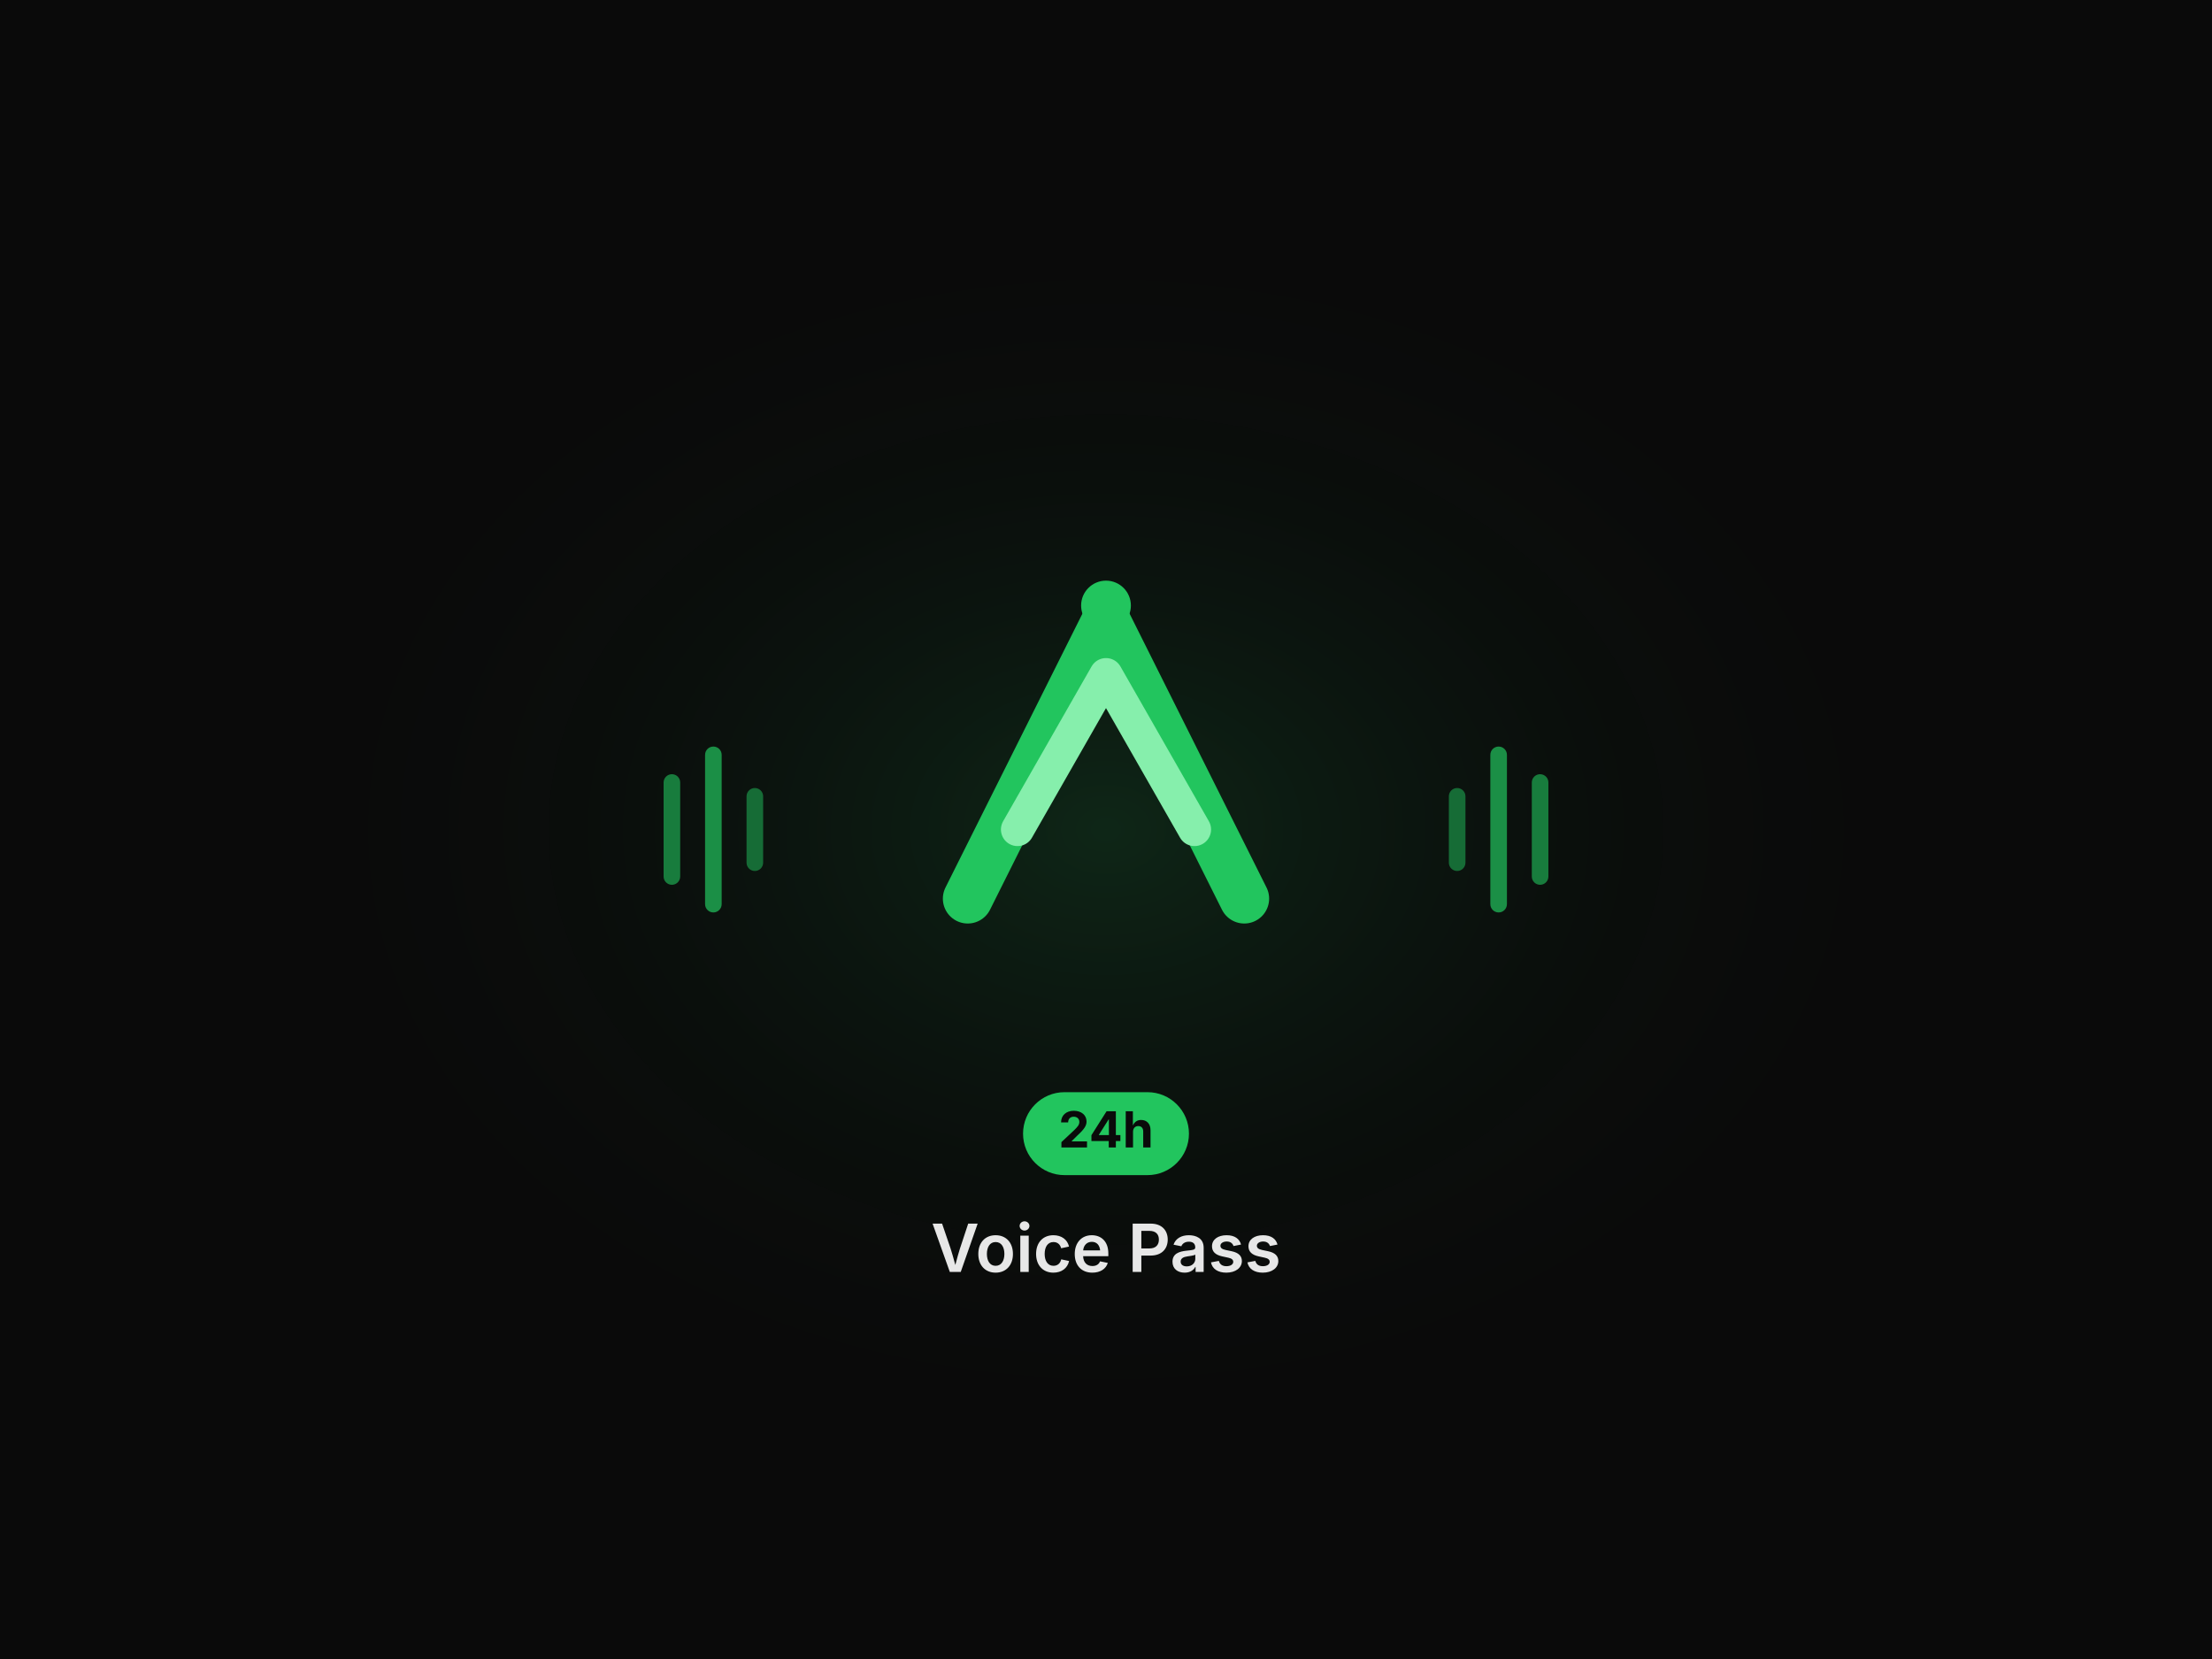
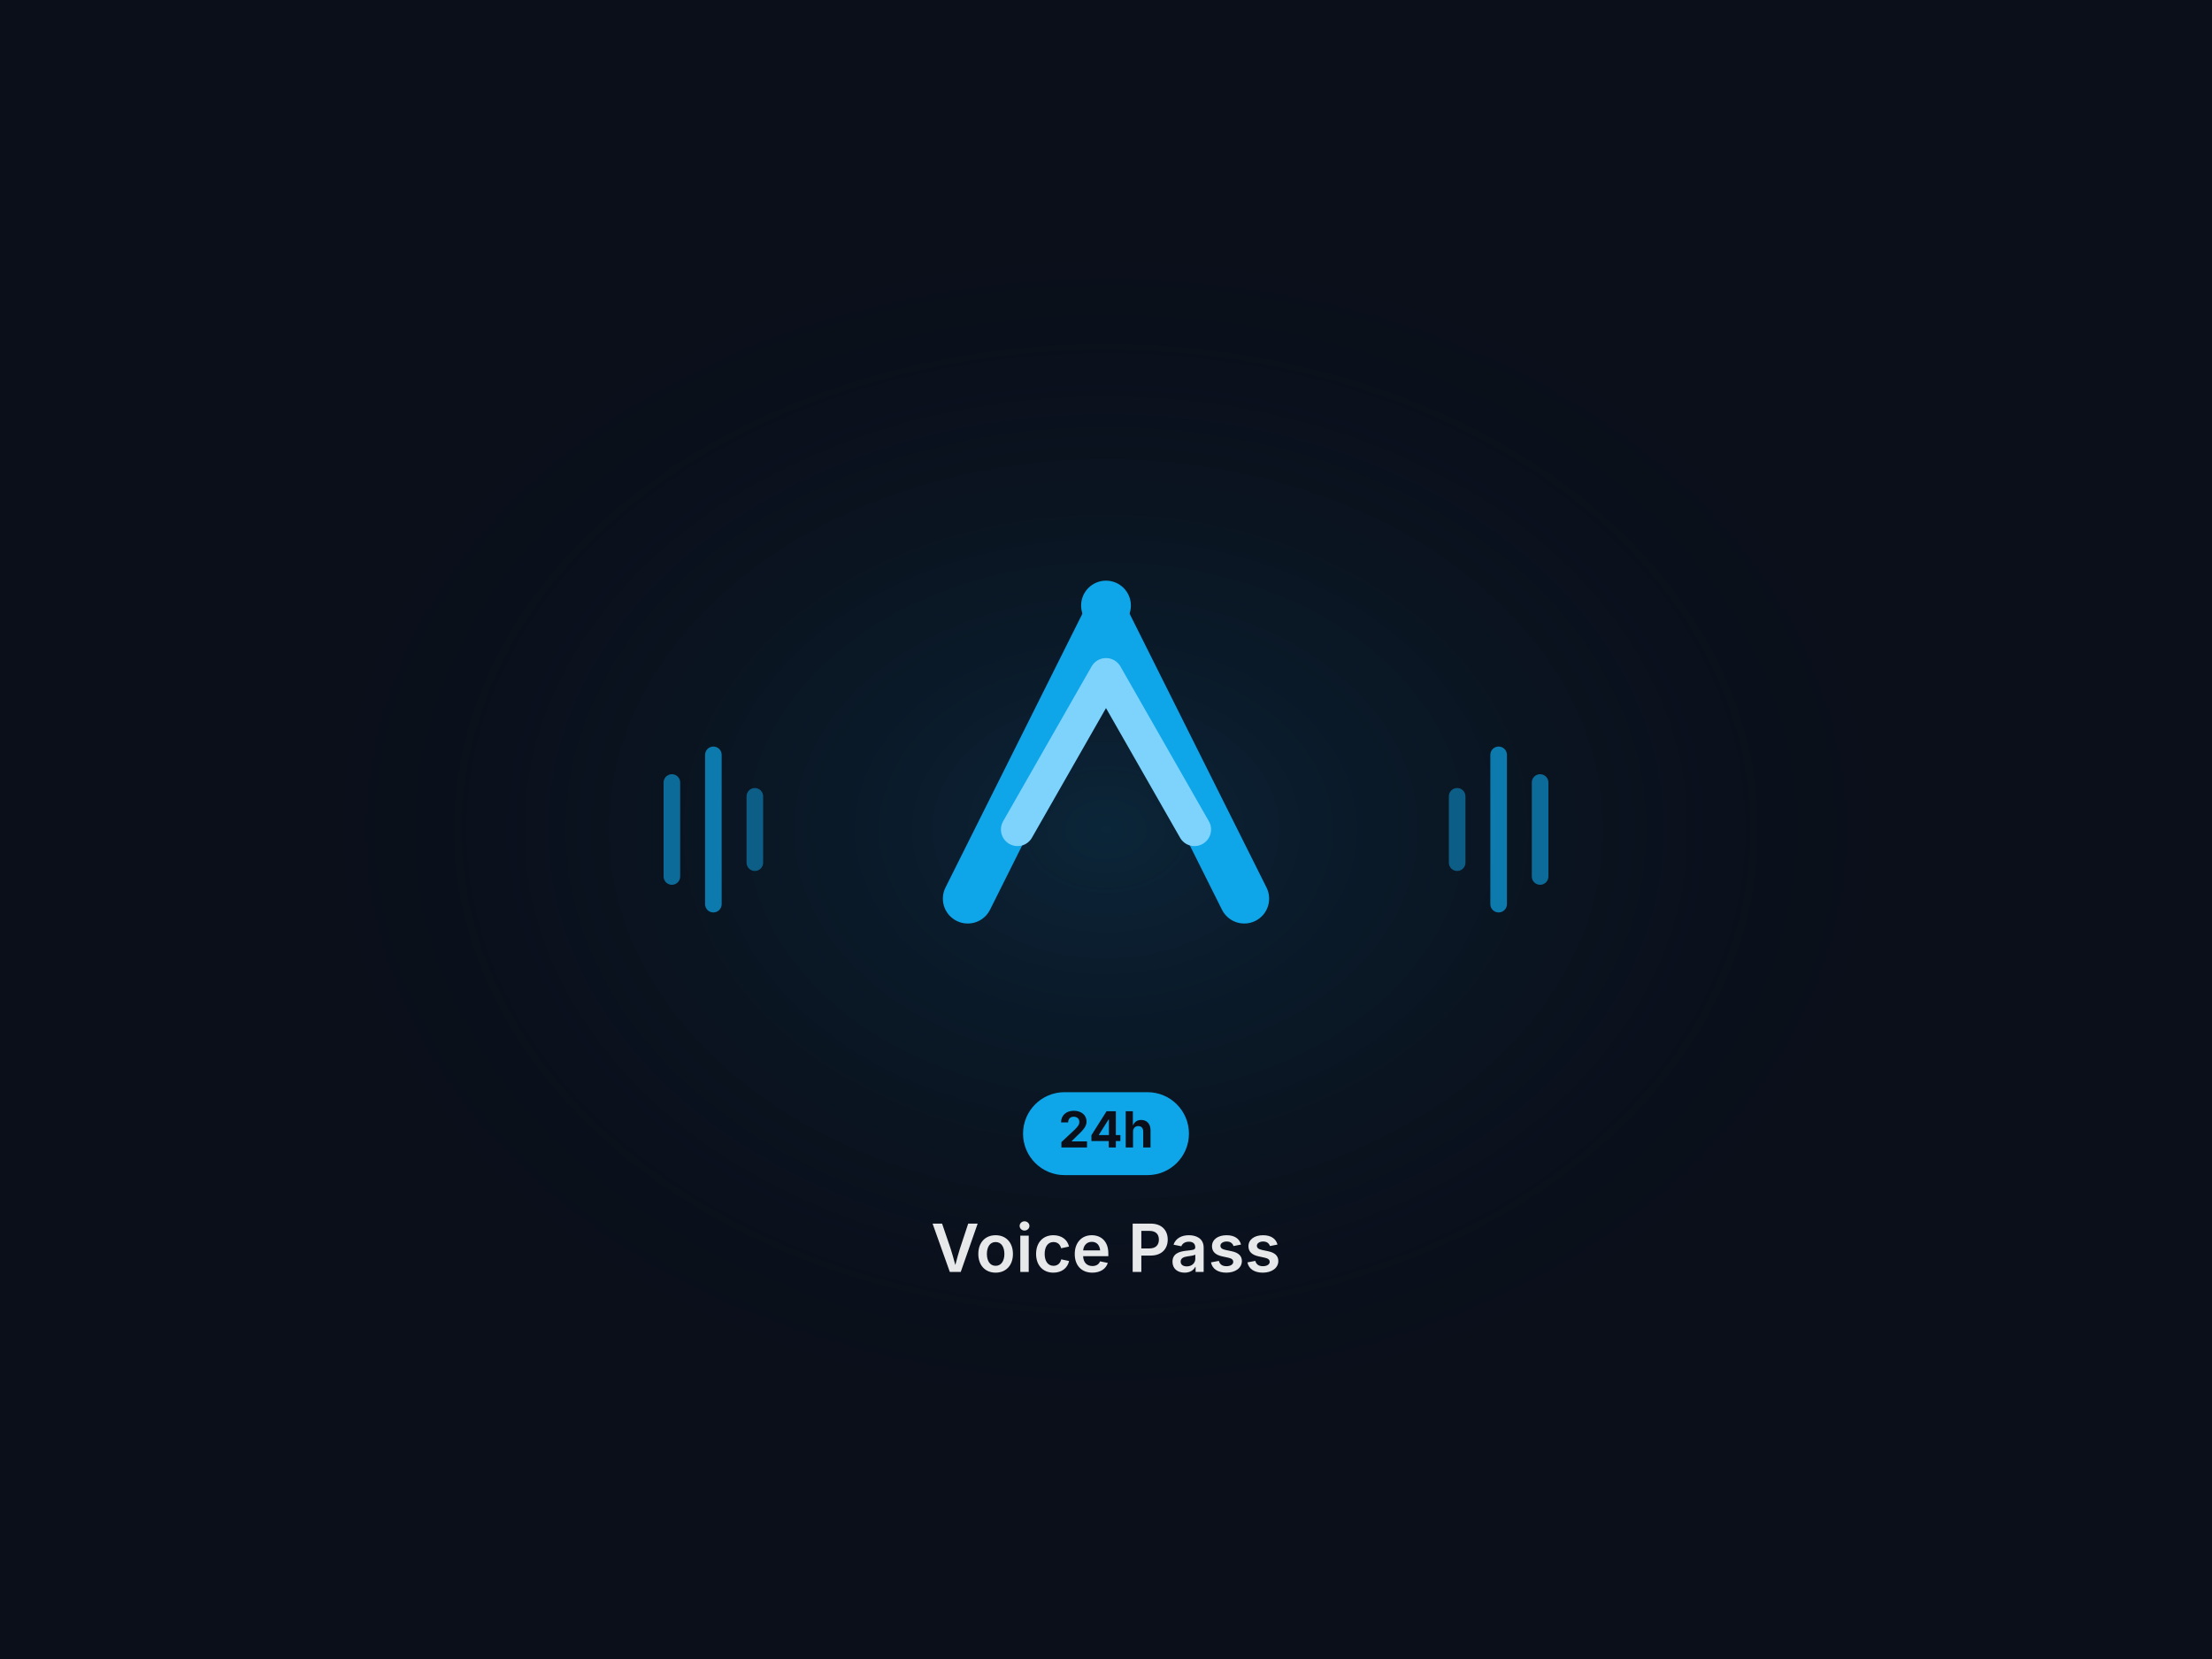
<svg xmlns="http://www.w3.org/2000/svg" viewBox="0 0 1600 1200" fill="none">
-   <rect width="1600" height="1200" fill="#0a0a0a" />
+   <rect width="1600" height="1200" fill="#0a0f1a" />
  <defs>
    <radialGradient id="glow" cx="50%" cy="50%" r="50%">
-       <stop offset="0%" stop-color="#22c55e" stop-opacity="0.15" />
-       <stop offset="100%" stop-color="#0a0a0a" stop-opacity="0" />
+       <stop offset="0%" stop-color="#0ea5e9" stop-opacity="0.15" />
+       <stop offset="100%" stop-color="#0a0f1a" stop-opacity="0" />
    </radialGradient>
  </defs>
  <ellipse cx="800" cy="600" rx="600" ry="450" fill="url(#glow)" />
  <g transform="translate(600, 350)">
-     <path d="M100 300L200 100L300 300" stroke="#22c55e" stroke-width="36" stroke-linecap="round" stroke-linejoin="round" fill="none" />
-     <path d="M136 250L200 138L264 250" stroke="#86efac" stroke-width="24" stroke-linecap="round" stroke-linejoin="round" fill="none" />
-     <circle cx="200" cy="88" r="18" fill="#22c55e" />
+     <path d="M100 300L200 100L300 300" stroke="#0ea5e9" stroke-width="36" stroke-linecap="round" stroke-linejoin="round" fill="none" />
+     <path d="M136 250L200 138L264 250" stroke="#7dd3fc" stroke-width="24" stroke-linecap="round" stroke-linejoin="round" fill="none" />
+     <circle cx="200" cy="88" r="18" fill="#0ea5e9" />
  </g>
  <g transform="translate(800, 600)">
-     <rect x="-320" y="-40" width="12" height="80" rx="6" fill="#22c55e" opacity="0.6" />
-     <rect x="-290" y="-60" width="12" height="120" rx="6" fill="#22c55e" opacity="0.7" />
-     <rect x="-260" y="-30" width="12" height="60" rx="6" fill="#22c55e" opacity="0.5" />
-     <rect x="248" y="-30" width="12" height="60" rx="6" fill="#22c55e" opacity="0.5" />
-     <rect x="278" y="-60" width="12" height="120" rx="6" fill="#22c55e" opacity="0.7" />
-     <rect x="308" y="-40" width="12" height="80" rx="6" fill="#22c55e" opacity="0.6" />
+     <rect x="-320" y="-40" width="12" height="80" rx="6" fill="#0ea5e9" opacity="0.6" />
+     <rect x="-290" y="-60" width="12" height="120" rx="6" fill="#0ea5e9" opacity="0.7" />
+     <rect x="-260" y="-30" width="12" height="60" rx="6" fill="#0ea5e9" opacity="0.5" />
+     <rect x="248" y="-30" width="12" height="60" rx="6" fill="#0ea5e9" opacity="0.5" />
+     <rect x="278" y="-60" width="12" height="120" rx="6" fill="#0ea5e9" opacity="0.7" />
+     <rect x="308" y="-40" width="12" height="80" rx="6" fill="#0ea5e9" opacity="0.6" />
  </g>
  <g transform="translate(800, 820)">
-     <rect x="-60" y="-30" width="120" height="60" rx="30" fill="#22c55e" />
-     <text x="0" y="10" font-family="system-ui, -apple-system, sans-serif" font-size="36" font-weight="700" fill="#0a0a0a" text-anchor="middle">24h</text>
+     <rect x="-60" y="-30" width="120" height="60" rx="30" fill="#0ea5e9" />
+     <text x="0" y="10" font-family="system-ui, -apple-system, sans-serif" font-size="36" font-weight="700" fill="#0a0f1a" text-anchor="middle">24h</text>
  </g>
  <text x="800" y="920" font-family="system-ui, -apple-system, sans-serif" font-size="48" font-weight="600" fill="#ffffff" text-anchor="middle" opacity="0.9">Voice Pass</text>
</svg>
